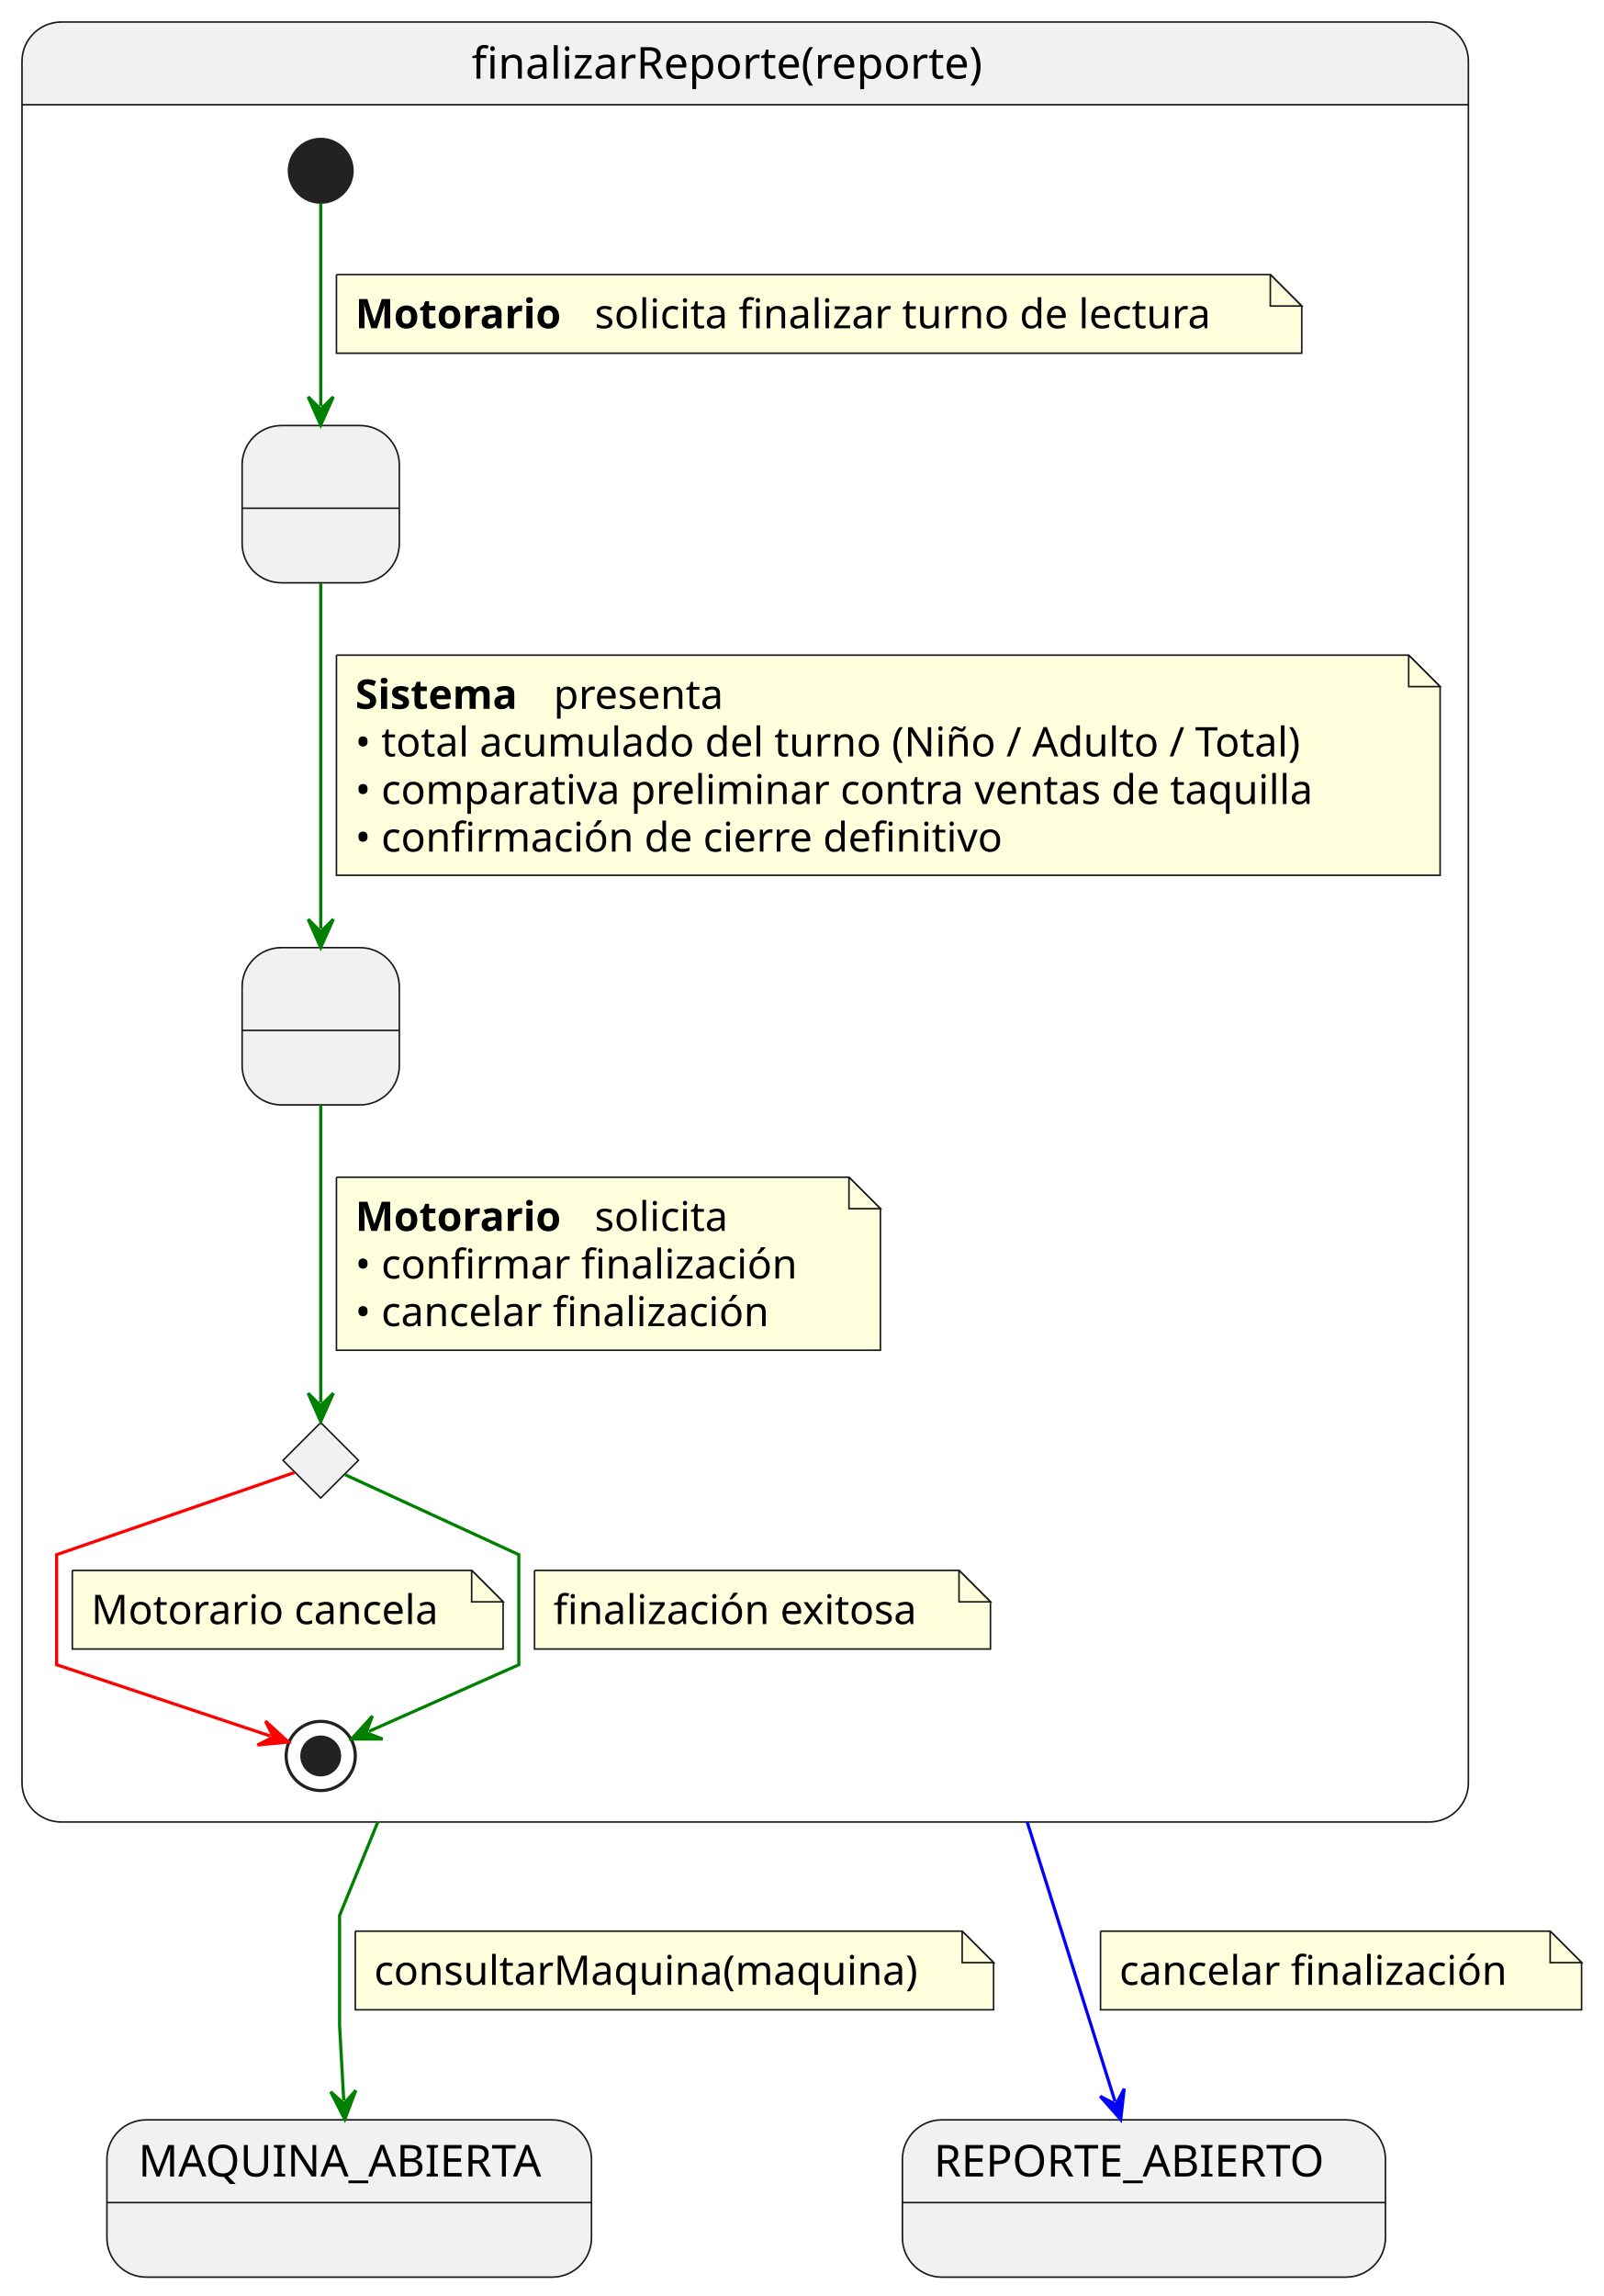
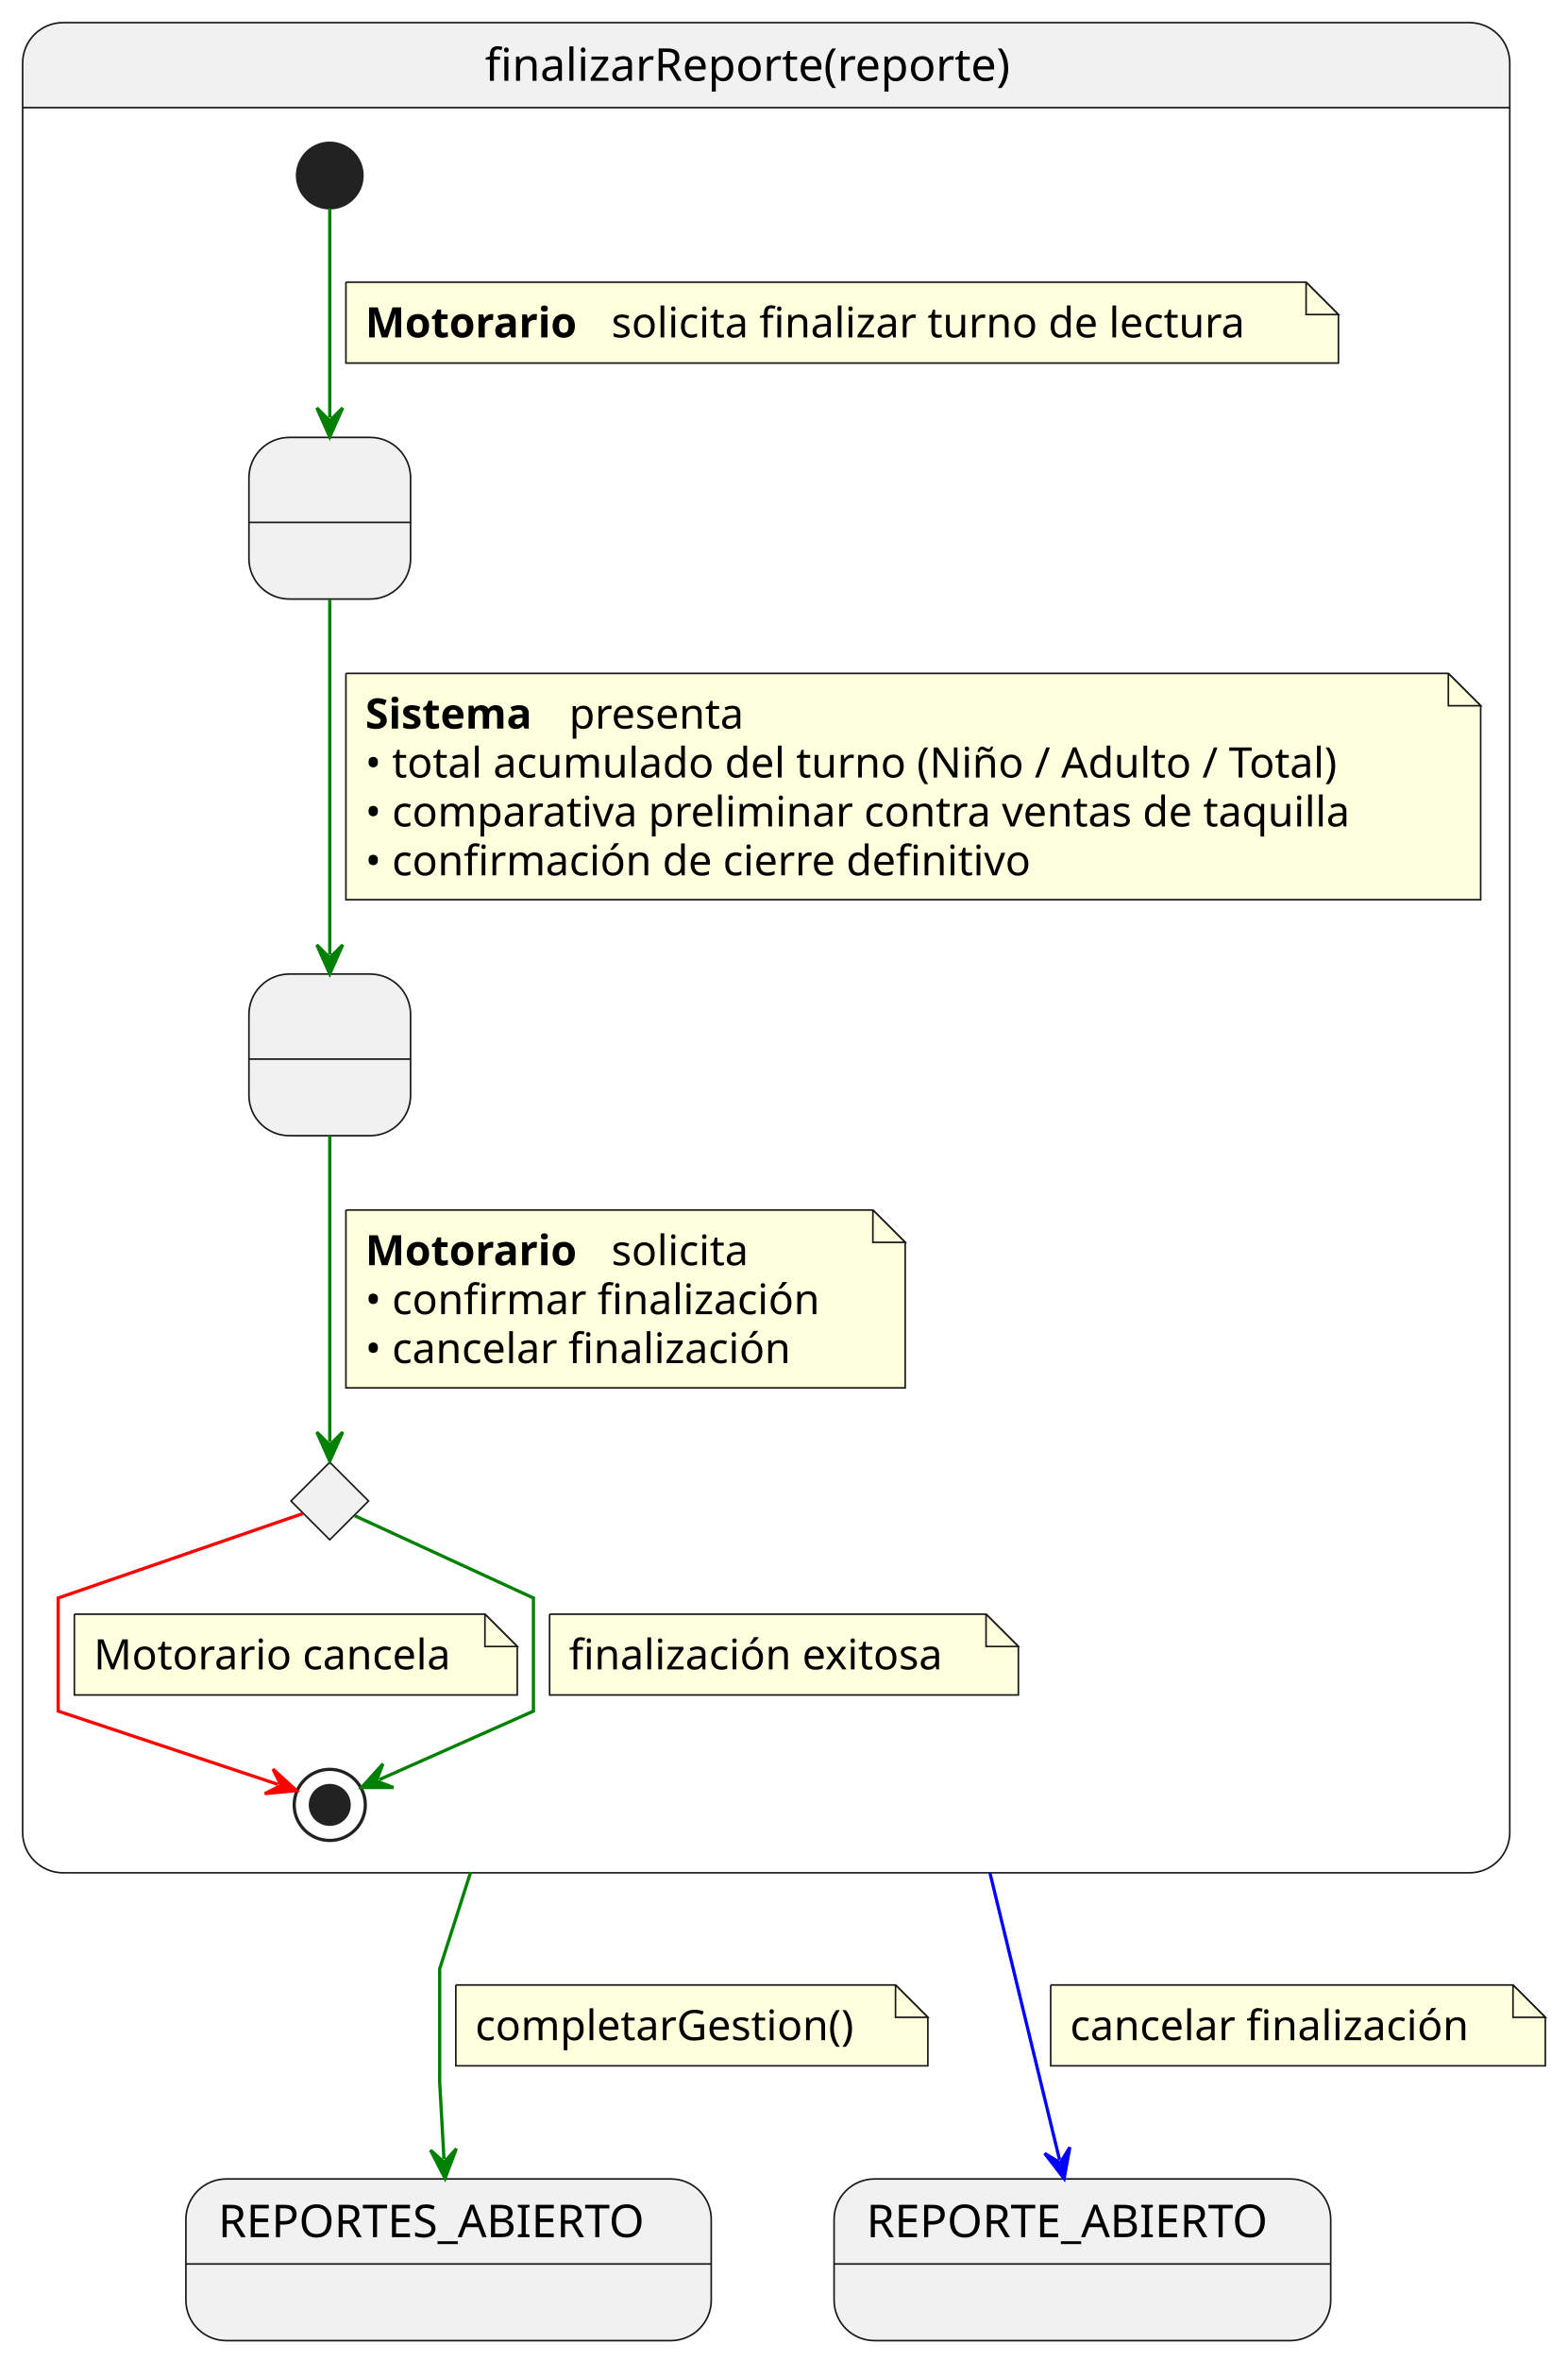
- <svg xmlns="http://www.w3.org/2000/svg" contentStyleType="text/css" data-diagram-type="STATE" height="730px" preserveAspectRatio="none" style="width:510px;height:730px;background:#FFFFFF;" version="1.1" viewBox="0 0 510 730" width="510px" zoomAndPan="magnify">
+ <svg xmlns="http://www.w3.org/2000/svg" contentStyleType="text/css" data-diagram-type="STATE" height="730px" preserveAspectRatio="none" style="width:485px;height:730px;background:#FFFFFF;" version="1.1" viewBox="0 0 485 730" width="485px" zoomAndPan="magnify">
  <defs />
  <g>
    <path d="M19.5,7 L454.5,7 A12.5,12.5 0 0 1 467,19.5 L467,33.297 L7,33.297 L7,19.5 A12.5,12.5 0 0 1 19.5,7" fill="#F1F1F1" />
    <rect fill="none" height="572.297" rx="12.5" ry="12.5" style="stroke:#181818;stroke-width:0.5;" width="460" x="7" y="7" />
    <line style="stroke:#181818;stroke-width:0.5;" x1="7" x2="467" y1="33.297" y2="33.297" />
    <text fill="#000000" font-family="sans-serif" font-size="14" lengthAdjust="spacing" textLength="173.988" x="150.006" y="24.995">finalizarReporte(reporte)</text>
    <g class="entity" data-qualified-name="finalizarReporte.RequiringClosure" id="ent0003">
      <rect fill="#F1F1F1" height="50" rx="12.5" ry="12.5" style="stroke:#181818;stroke-width:0.5;" width="50" x="77" y="135.297" />
      <line style="stroke:#181818;stroke-width:0.5;" x1="77" x2="127" y1="161.594" y2="161.594" />
      <text fill="#000000" font-family="sans-serif" font-size="14" lengthAdjust="spacing" textLength="4.45" x="99.775" y="153.292"> </text>
    </g>
    <g class="entity" data-qualified-name="finalizarReporte.ProvidingConfirmation" id="ent0004">
      <rect fill="#F1F1F1" height="50" rx="12.5" ry="12.5" style="stroke:#181818;stroke-width:0.5;" width="50" x="77" y="301.297" />
      <line style="stroke:#181818;stroke-width:0.5;" x1="77" x2="127" y1="327.594" y2="327.594" />
      <text fill="#000000" font-family="sans-serif" font-size="14" lengthAdjust="spacing" textLength="4.45" x="99.775" y="319.292"> </text>
    </g>
    <g class="entity" data-qualified-name="finalizarReporte.c" id="ent0005">
      <polygon fill="#F1F1F1" points="102,452.297,114,464.297,102,476.297,90,464.297,102,452.297" style="stroke:#181818;stroke-width:0.5;" />
    </g>
    <g class="start_entity" data-qualified-name="finalizarReporte..start.finalizarReporte" data-source-line="9" id="ent0002">
      <ellipse cx="102" cy="54.297" fill="#222222" rx="10" ry="10" style="stroke:#222222;stroke-width:1;" />
    </g>
    <g class="end_entity" data-qualified-name="finalizarReporte..end.finalizarReporte" data-source-line="29" id="ent0006">
      <ellipse cx="102" cy="558.297" fill="none" rx="11" ry="11" style="stroke:#222222;stroke-width:1;" />
      <ellipse cx="102" cy="558.297" fill="#222222" rx="6" ry="6" style="stroke:#222222;stroke-width:1;" />
    </g>
    <g class="link" data-entity-1="ent0002" data-entity-2="ent0003" data-link-type="dependency" data-source-line="9" id="lnk3">
      <path d="M102,64.527 C102,80.237 102,106.657 102,129.167" fill="none" id="*start*finalizarReporte-to-RequiringClosure" style="stroke:#008000;stroke-width:1;" />
      <polygon fill="#008000" points="102,135.167,106,126.167,102,130.167,98,126.167,102,135.167" style="stroke:#008000;stroke-width:1;" />
      <path d="M107,87.297 L107,112.297 L414,112.297 L414,97.297 L404,87.297 L107,87.297" fill="#FEFFDD" style="stroke:#181818;stroke-width:0.5;" />
      <path d="M404,87.297 L404,97.297 L414,97.297 L404,87.297" fill="#FEFFDD" style="stroke:#181818;stroke-width:0.5;" />
      <text fill="#000000" font-family="sans-serif" font-size="13" font-weight="bold" lengthAdjust="spacing" textLength="71.995" x="113" y="104.364">Motorario</text>
      <text fill="#000000" font-family="sans-serif" font-size="13" lengthAdjust="spacing" textLength="210.583" x="189.127" y="104.364">solicita finalizar turno de lectura</text>
    </g>
    <g class="link" data-entity-1="ent0003" data-entity-2="ent0004" data-link-type="dependency" data-source-line="14" id="lnk4">
      <path d="M102,185.497 C102,216.587 102,264.247 102,295.267" fill="none" id="RequiringClosure-to-ProvidingConfirmation" style="stroke:#008000;stroke-width:1;" />
      <polygon fill="#008000" points="102,301.267,106,292.267,102,296.267,98,292.267,102,301.267" style="stroke:#008000;stroke-width:1;" />
      <path d="M107,208.297 L107,278.297 L458,278.297 L458,218.297 L448,208.297 L107,208.297" fill="#FEFFDD" style="stroke:#181818;stroke-width:0.5;" />
      <path d="M448,208.297 L448,218.297 L458,218.297 L448,208.297" fill="#FEFFDD" style="stroke:#181818;stroke-width:0.5;" />
      <text fill="#000000" font-family="sans-serif" font-size="13" font-weight="bold" lengthAdjust="spacing" textLength="58.906" x="113" y="225.364">Sistema</text>
      <text fill="#000000" font-family="sans-serif" font-size="13" lengthAdjust="spacing" textLength="57.669" x="176.039" y="225.364">presenta</text>
      <text fill="#000000" font-family="sans-serif" font-size="13" lengthAdjust="spacing" textLength="324.41" x="113" y="240.497">• total acumulado del turno (Niño / Adulto / Total)</text>
      <text fill="#000000" font-family="sans-serif" font-size="13" lengthAdjust="spacing" textLength="330.891" x="113" y="255.629">• comparativa preliminar contra ventas de taquilla</text>
      <text fill="#000000" font-family="sans-serif" font-size="13" lengthAdjust="spacing" textLength="222.993" x="113" y="270.762">• confirmación de cierre definitivo</text>
    </g>
    <g class="link" data-entity-1="ent0004" data-entity-2="ent0005" data-link-type="dependency" data-source-line="22" id="lnk5">
      <path d="M102,351.297 C102,380.887 102,423.947 102,445.977" fill="none" id="ProvidingConfirmation-to-c" style="stroke:#008000;stroke-width:1;" />
      <polygon fill="#008000" points="102,451.977,106,442.977,102,446.977,98,442.977,102,451.977" style="stroke:#008000;stroke-width:1;" />
      <path d="M107,374.297 L107,429.297 L280,429.297 L280,384.297 L270,374.297 L107,374.297" fill="#FEFFDD" style="stroke:#181818;stroke-width:0.5;" />
      <path d="M270,374.297 L270,384.297 L280,384.297 L270,374.297" fill="#FEFFDD" style="stroke:#181818;stroke-width:0.5;" />
      <text fill="#000000" font-family="sans-serif" font-size="13" font-weight="bold" lengthAdjust="spacing" textLength="71.995" x="113" y="391.364">Motorario</text>
      <text fill="#000000" font-family="sans-serif" font-size="13" lengthAdjust="spacing" textLength="45.773" x="189.127" y="391.364">solicita</text>
      <text fill="#000000" font-family="sans-serif" font-size="13" lengthAdjust="spacing" textLength="152.141" x="113" y="406.497">• confirmar finalización</text>
      <text fill="#000000" font-family="sans-serif" font-size="13" lengthAdjust="spacing" textLength="144.714" x="113" y="421.629">• cancelar finalización</text>
    </g>
    <g class="link" data-entity-1="ent0005" data-entity-2="ent0006" data-link-type="dependency" data-source-line="29" id="lnk7">
      <path d="M93.64,468.187 C72.39,475.517 18,494.297 18,494.297 C18,494.297 18,529.297 18,529.297 C18,529.297 63.578,544.489 86.008,551.969" fill="none" id="c-to-*end*finalizarReporte" style="stroke:#FF0000;stroke-width:1;" />
      <polygon fill="#FF0000" points="91.7,553.867,84.428,547.225,86.957,552.285,81.897,554.814,91.7,553.867" style="stroke:#FF0000;stroke-width:1;" />
      <path d="M23,499.297 L23,524.297 L160,524.297 L160,509.297 L150,499.297 L23,499.297" fill="#FEFFDD" style="stroke:#181818;stroke-width:0.5;" />
      <path d="M150,499.297 L150,509.297 L160,509.297 L150,499.297" fill="#FEFFDD" style="stroke:#181818;stroke-width:0.5;" />
      <text fill="#000000" font-family="sans-serif" font-size="13" lengthAdjust="spacing" textLength="116.651" x="29" y="516.364">Motorario cancela</text>
    </g>
    <g class="link" data-entity-1="ent0005" data-entity-2="ent0006" data-link-type="dependency" data-source-line="34" id="lnk8">
      <path d="M109.73,468.857 C126.55,476.597 165,494.297 165,494.297 C165,494.297 165,529.297 165,529.297 C165,529.297 135.043,542.611 117.323,550.481" fill="none" id="c-to-*end*finalizarReporte-1" style="stroke:#008000;stroke-width:1;" />
      <polygon fill="#008000" points="111.84,552.917,121.689,552.919,116.41,550.887,118.442,545.608,111.84,552.917" style="stroke:#008000;stroke-width:1;" />
      <path d="M170,499.297 L170,524.297 L315,524.297 L315,509.297 L305,499.297 L170,499.297" fill="#FEFFDD" style="stroke:#181818;stroke-width:0.5;" />
      <path d="M305,499.297 L305,509.297 L315,509.297 L305,499.297" fill="#FEFFDD" style="stroke:#181818;stroke-width:0.5;" />
      <text fill="#000000" font-family="sans-serif" font-size="13" lengthAdjust="spacing" textLength="124.585" x="176" y="516.364">finalización exitosa</text>
    </g>
-     <g class="entity" data-qualified-name="MAQUINA_ABIERTA" id="ent0009">
-       <rect fill="#F1F1F1" height="50" rx="12.5" ry="12.5" style="stroke:#181818;stroke-width:0.5;" width="154.114" x="34" y="674" />
-       <line style="stroke:#181818;stroke-width:0.5;" x1="34" x2="188.114" y1="700.297" y2="700.297" />
-       <text fill="#000000" font-family="sans-serif" font-size="14" lengthAdjust="spacing" textLength="134.114" x="44" y="691.995">MAQUINA_ABIERTA</text>
+     <g class="entity" data-qualified-name="REPORTES_ABIERTO" id="ent0009">
+       <rect fill="#F1F1F1" height="50" rx="12.5" ry="12.5" style="stroke:#181818;stroke-width:0.5;" width="162.502" x="57.5" y="674" />
+       <line style="stroke:#181818;stroke-width:0.5;" x1="57.5" x2="220.002" y1="700.297" y2="700.297" />
+       <text fill="#000000" font-family="sans-serif" font-size="14" lengthAdjust="spacing" textLength="142.502" x="67.5" y="691.995">REPORTES_ABIERTO</text>
    </g>
    <g class="entity" data-qualified-name="REPORTE_ABIERTO" id="ent0011">
-       <rect fill="#F1F1F1" height="50" rx="12.5" ry="12.5" style="stroke:#181818;stroke-width:0.5;" width="153.615" x="287" y="674" />
-       <line style="stroke:#181818;stroke-width:0.5;" x1="287" x2="440.615" y1="700.297" y2="700.297" />
-       <text fill="#000000" font-family="sans-serif" font-size="14" lengthAdjust="spacing" textLength="133.615" x="297" y="691.995">REPORTE_ABIERTO</text>
+       <rect fill="#F1F1F1" height="50" rx="12.5" ry="12.5" style="stroke:#181818;stroke-width:0.5;" width="153.615" x="258" y="674" />
+       <line style="stroke:#181818;stroke-width:0.5;" x1="258" x2="411.615" y1="700.297" y2="700.297" />
+       <text fill="#000000" font-family="sans-serif" font-size="14" lengthAdjust="spacing" textLength="133.615" x="268" y="691.995">REPORTE_ABIERTO</text>
    </g>
    <g class="link" data-entity-1="ent0002" data-entity-2="ent0009" data-link-type="dependency" data-source-line="40" id="lnk10">
-       <path d="M120.25,579.08 C112.68,597.58 108,609 108,609 C108,609 108,644 108,644 C108,644 108.526,653.479 109.326,667.849" fill="none" id="finalizarReporte-to-MAQUINA_ABIERTA" style="stroke:#008000;stroke-width:1;" />
-       <polygon fill="#008000" points="109.66,673.84,113.153,664.632,109.382,668.848,105.166,665.076,109.66,673.84" style="stroke:#008000;stroke-width:1;" />
-       <path d="M113,614 L113,639 L316,639 L316,624 L306,614 L113,614" fill="#FEFFDD" style="stroke:#181818;stroke-width:0.5;" />
-       <path d="M306,614 L306,624 L316,624 L306,614" fill="#FEFFDD" style="stroke:#181818;stroke-width:0.5;" />
-       <text fill="#000000" font-family="sans-serif" font-size="13" lengthAdjust="spacing" textLength="182.946" x="119" y="631.067">consultarMaquina(maquina)</text>
+       <path d="M145.59,579.08 C139.66,597.58 136,609 136,609 C136,609 136,644 136,644 C136,644 136.526,653.479 137.327,667.849" fill="none" id="finalizarReporte-to-REPORTES_ABIERTO" style="stroke:#008000;stroke-width:1;" />
+       <polygon fill="#008000" points="137.66,673.84,141.154,664.632,137.382,668.848,133.166,665.076,137.66,673.84" style="stroke:#008000;stroke-width:1;" />
+       <path d="M141,614 L141,639 L287,639 L287,624 L277,614 L141,614" fill="#FEFFDD" style="stroke:#181818;stroke-width:0.5;" />
+       <path d="M277,614 L277,624 L287,624 L277,614" fill="#FEFFDD" style="stroke:#181818;stroke-width:0.5;" />
+       <text fill="#000000" font-family="sans-serif" font-size="13" lengthAdjust="spacing" textLength="125.925" x="147" y="631.067">completarGestion()</text>
    </g>
    <g class="link" data-entity-1="ent0002" data-entity-2="ent0011" data-link-type="dependency" data-source-line="45" id="lnk12">
-       <path d="M326.67,579.24 C338.96,618.34 347.86,646.666 354.62,668.166" fill="none" id="finalizarReporte-to-REPORTE_ABIERTO" style="stroke:#0000FF;stroke-width:1;" />
-       <polygon fill="#0000FF" points="356.42,673.89,357.536,664.105,354.92,669.12,349.905,666.504,356.42,673.89" style="stroke:#0000FF;stroke-width:1;" />
-       <path d="M350,614 L350,639 L503,639 L503,624 L493,614 L350,614" fill="#FEFFDD" style="stroke:#181818;stroke-width:0.5;" />
-       <path d="M493,614 L493,624 L503,624 L493,614" fill="#FEFFDD" style="stroke:#181818;stroke-width:0.5;" />
-       <text fill="#000000" font-family="sans-serif" font-size="13" lengthAdjust="spacing" textLength="132.914" x="356" y="631.067">cancelar finalización</text>
+       <path d="M306.19,579.24 C315.68,618.34 322.527,646.559 327.737,668.059" fill="none" id="finalizarReporte-to-REPORTE_ABIERTO" style="stroke:#0000FF;stroke-width:1;" />
+       <polygon fill="#0000FF" points="329.15,673.89,330.918,664.201,327.973,669.031,323.143,666.085,329.15,673.89" style="stroke:#0000FF;stroke-width:1;" />
+       <path d="M325,614 L325,639 L478,639 L478,624 L468,614 L325,614" fill="#FEFFDD" style="stroke:#181818;stroke-width:0.5;" />
+       <path d="M468,614 L468,624 L478,624 L468,614" fill="#FEFFDD" style="stroke:#181818;stroke-width:0.5;" />
+       <text fill="#000000" font-family="sans-serif" font-size="13" lengthAdjust="spacing" textLength="132.914" x="331" y="631.067">cancelar finalización</text>
    </g>
  </g>
</svg>
